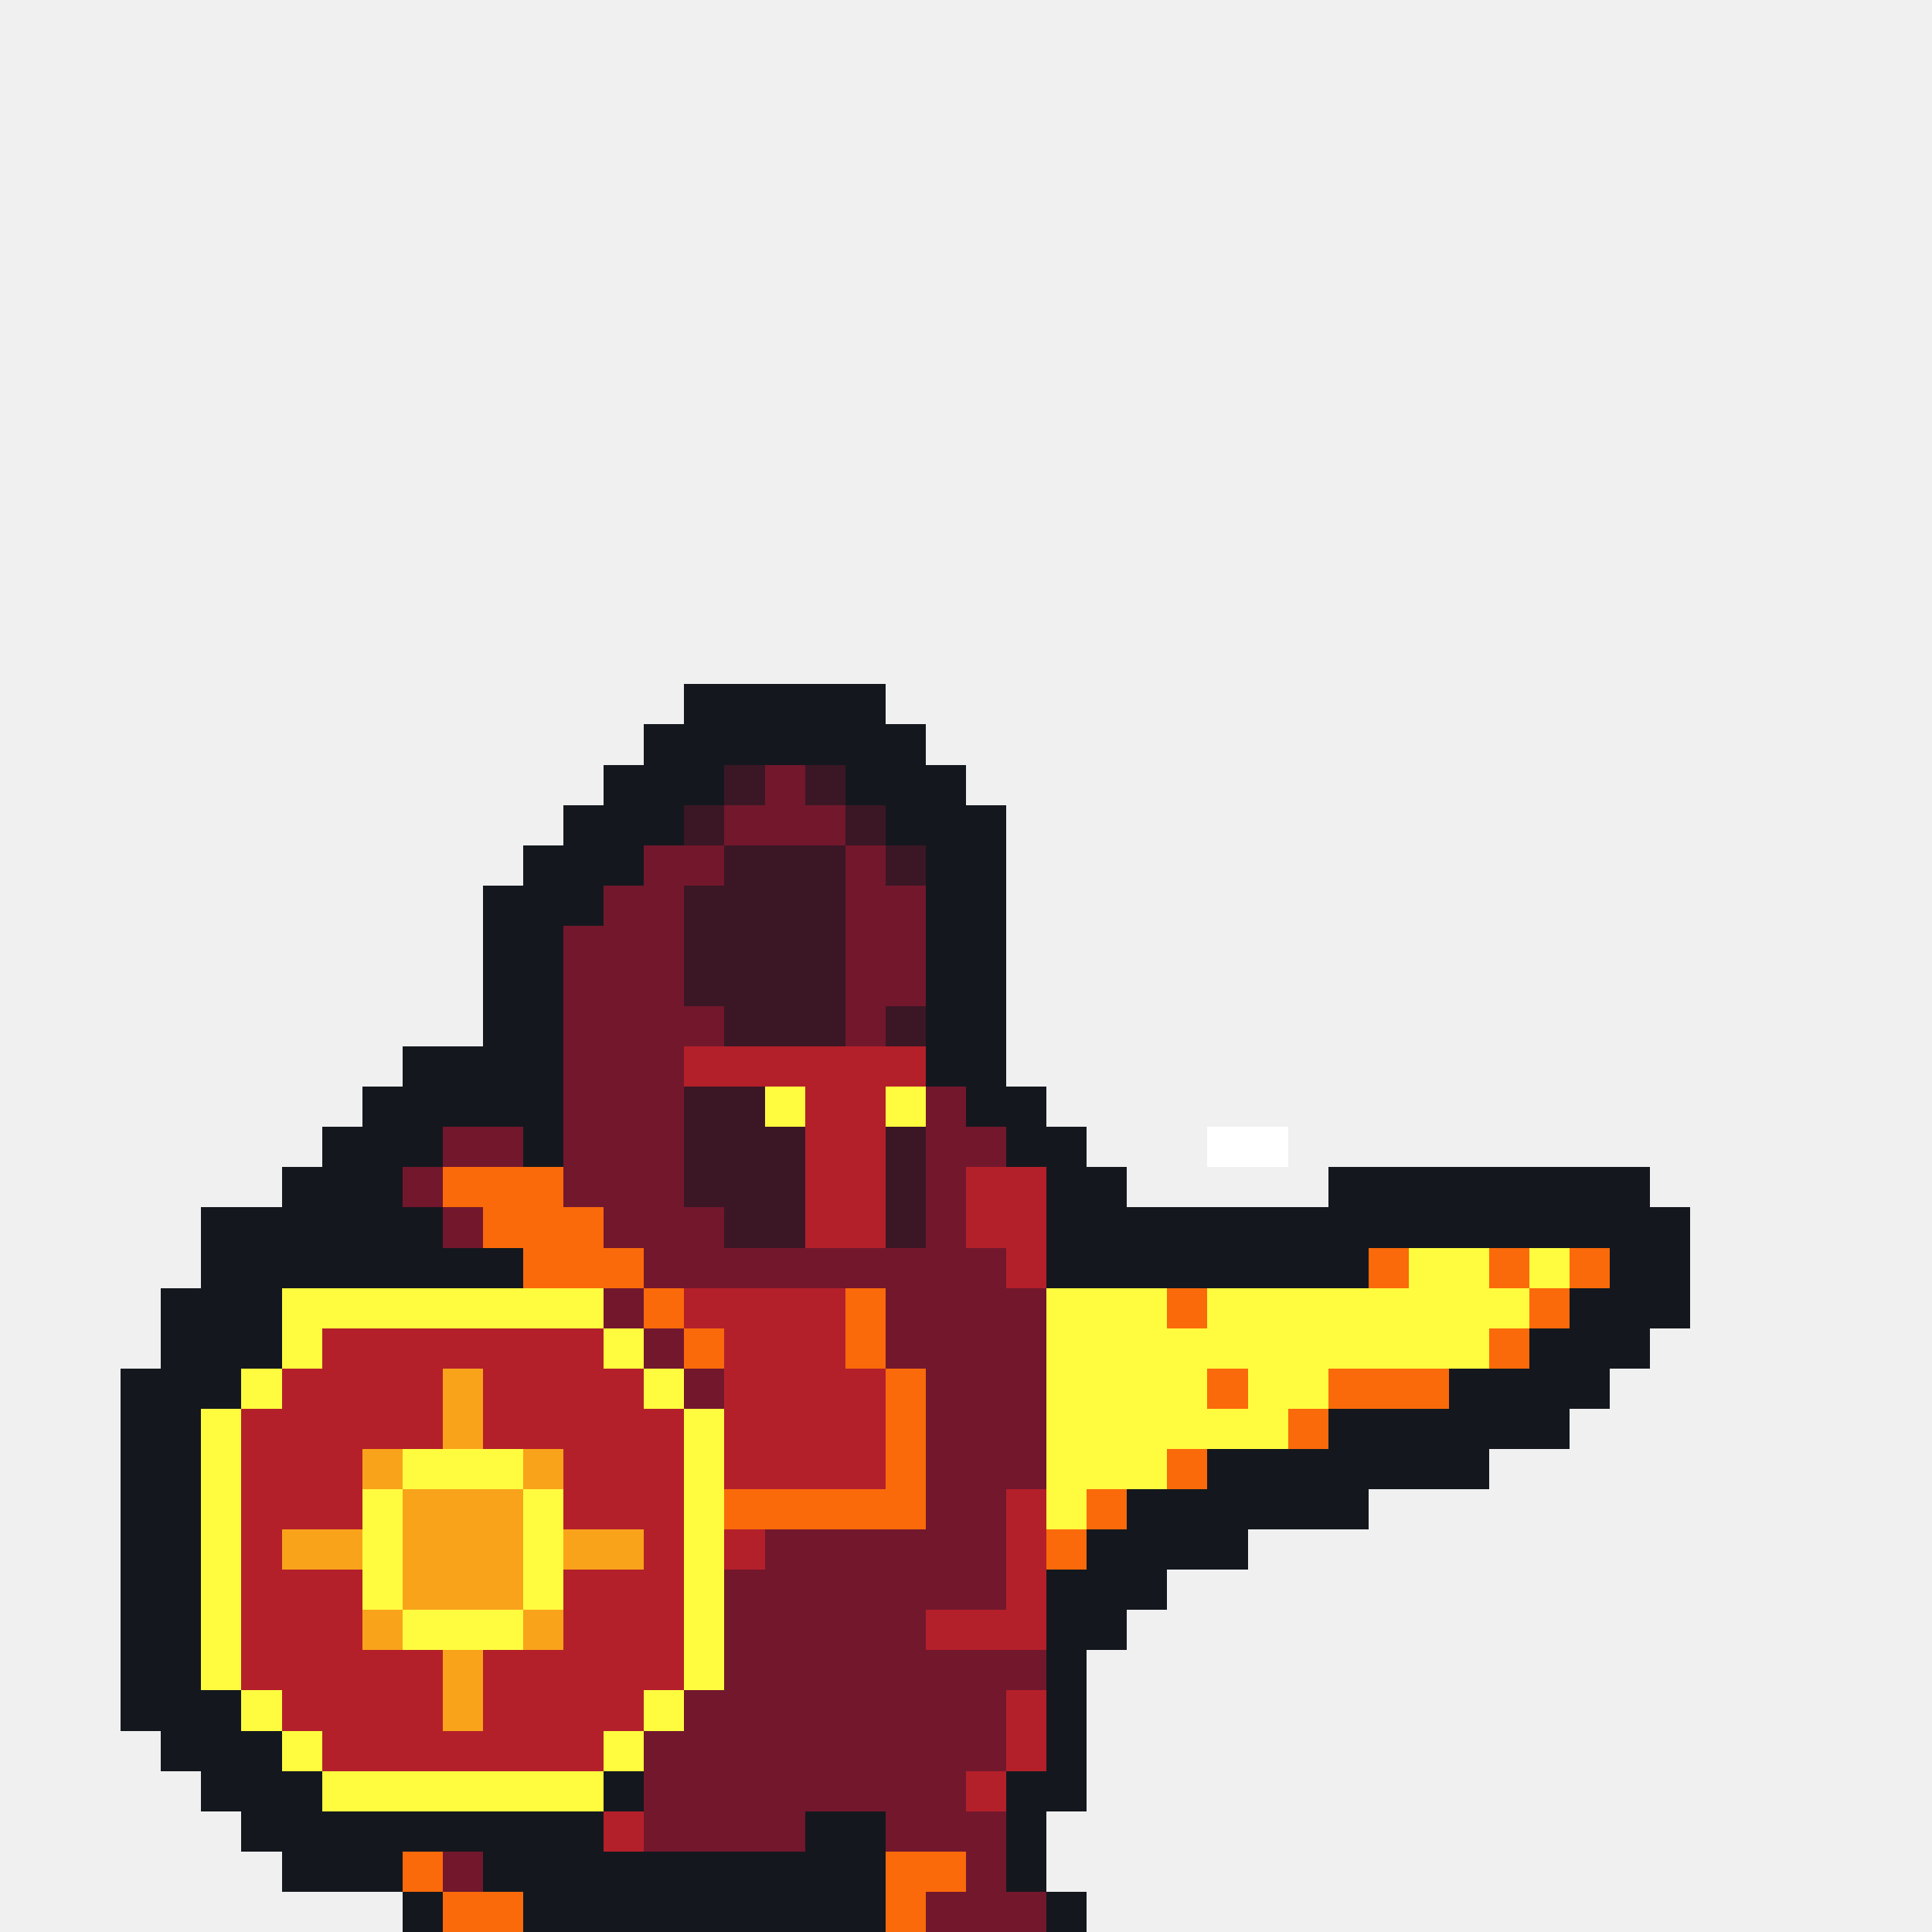
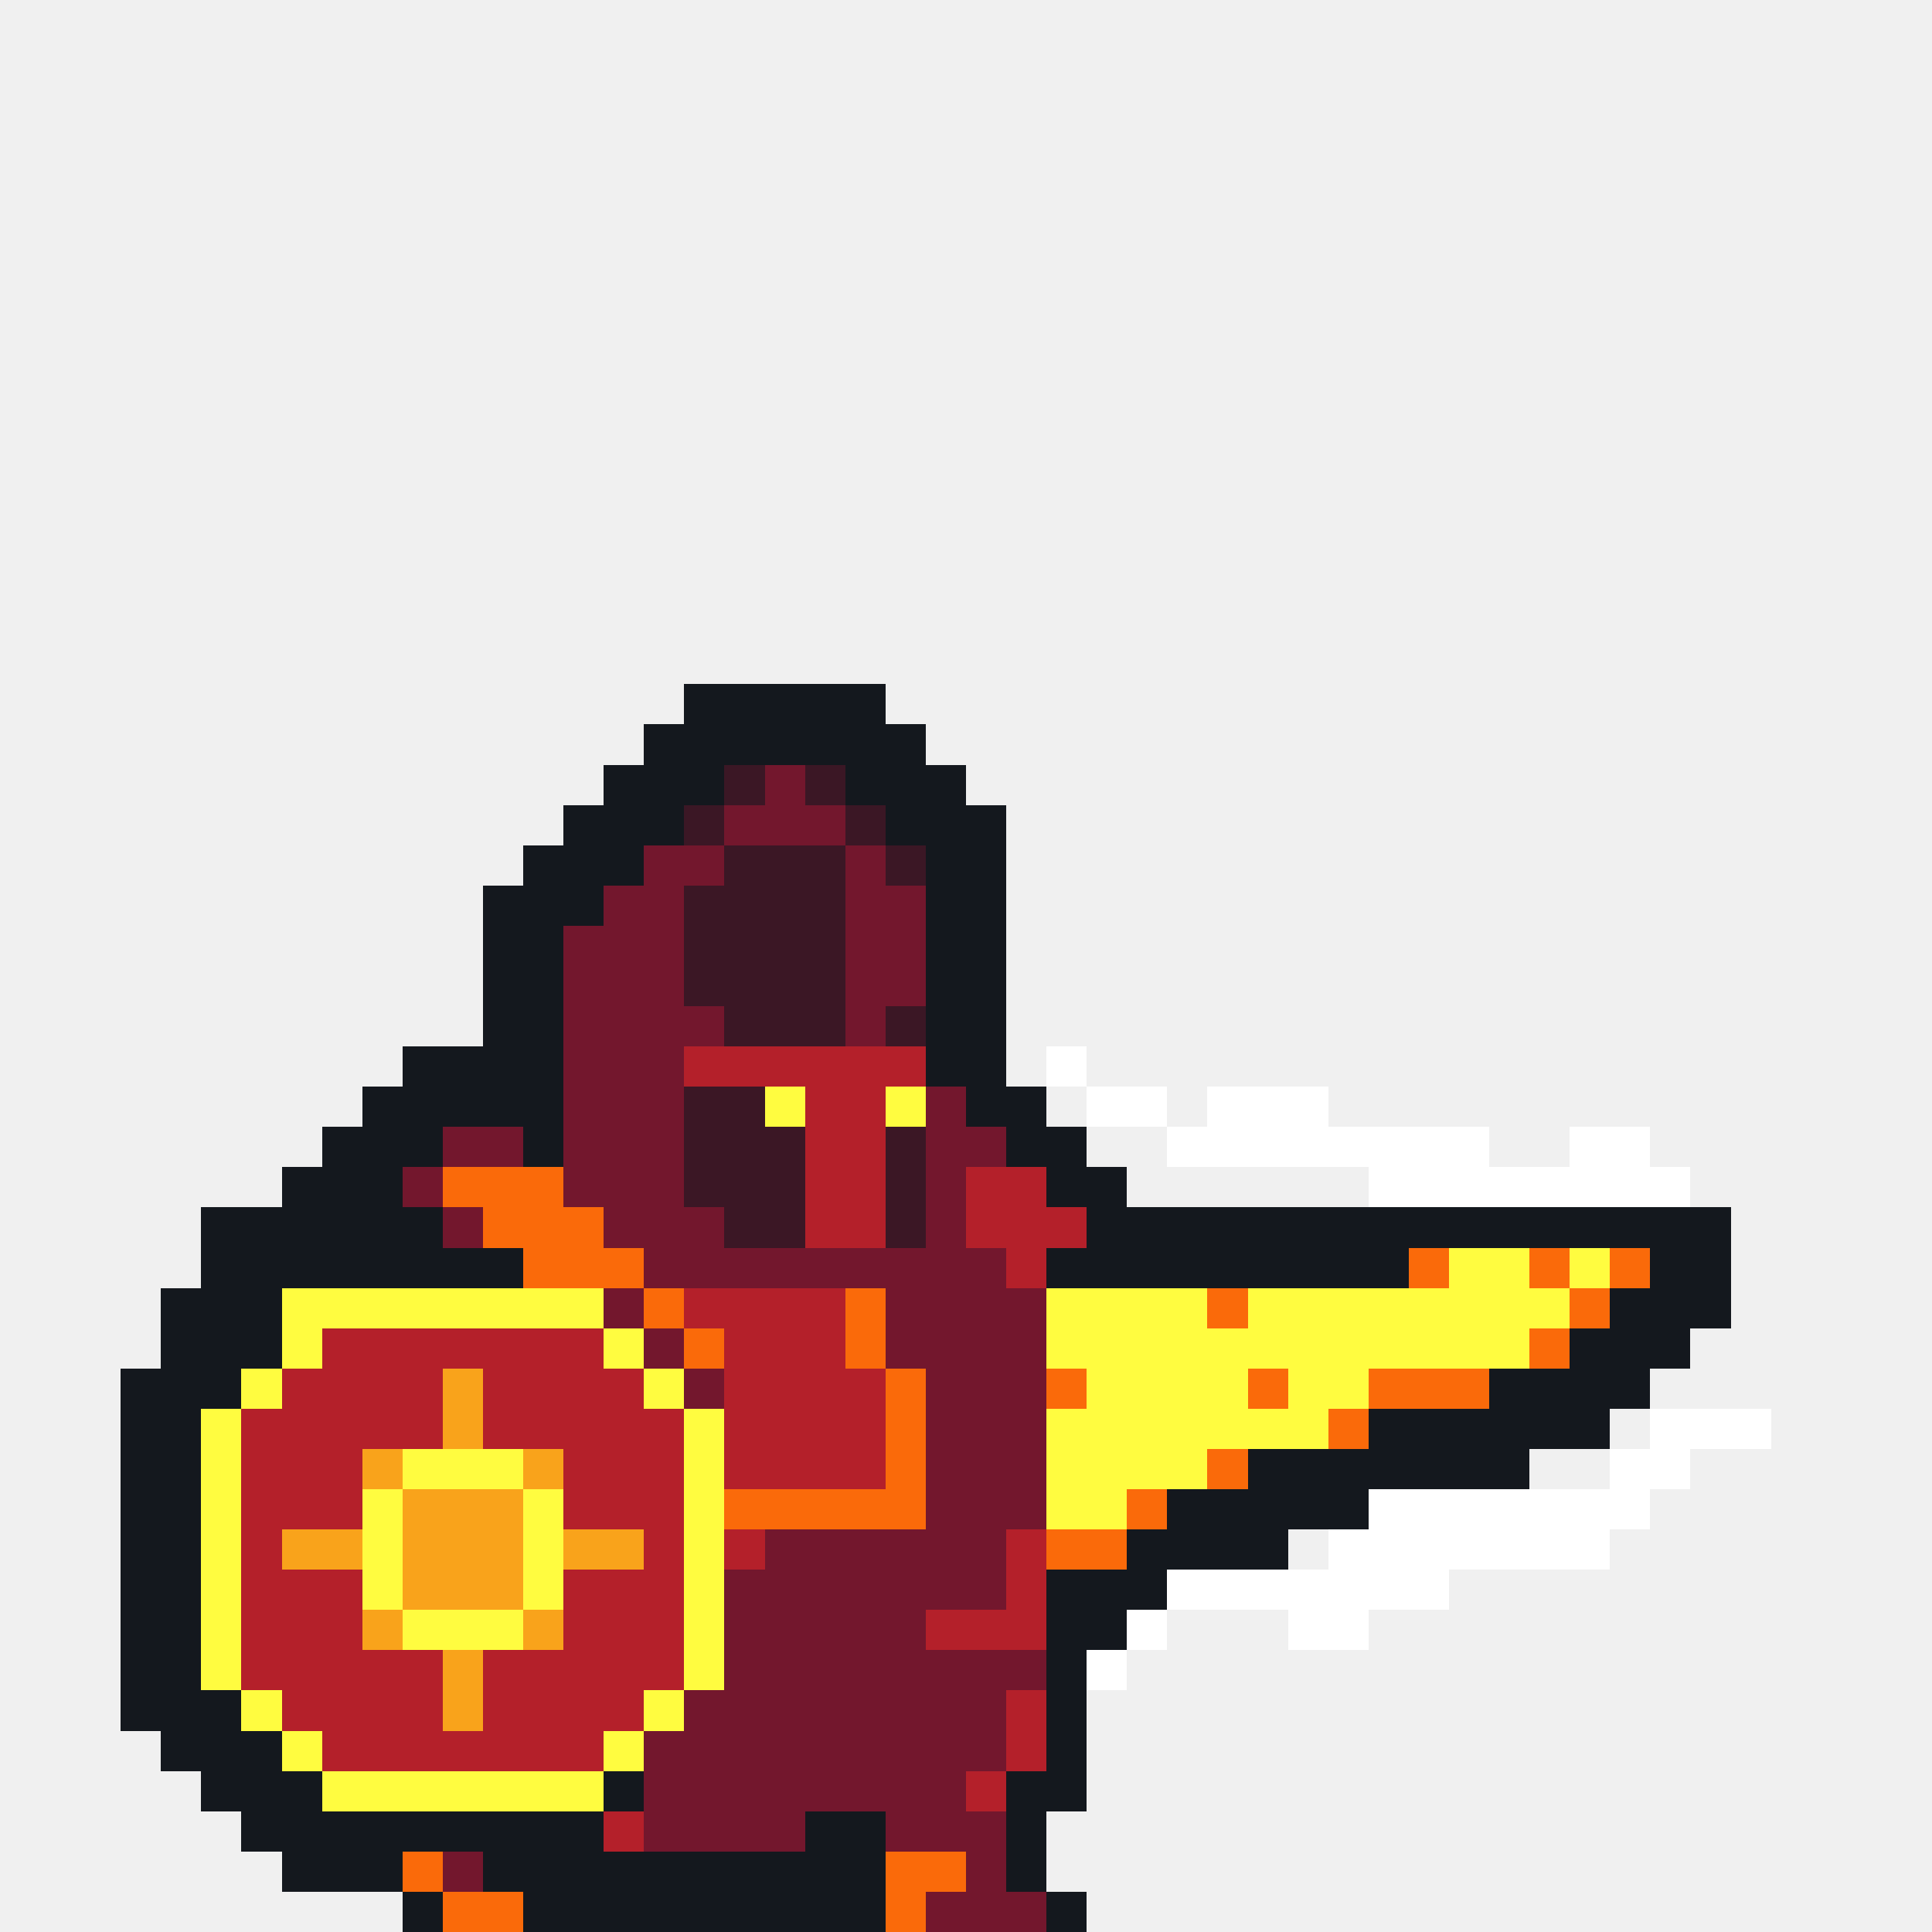
<svg xmlns="http://www.w3.org/2000/svg" version="1.1" width="48" height="48" shape-rendering="crispEdges">
  <rect x="17" y="17" width="5" height="2" fill="#14181E" />
  <rect x="16" y="18" width="1" height="3" fill="#14181E" />
  <rect x="22" y="18" width="1" height="3" fill="#14181E" />
  <rect x="15" y="19" width="1" height="3" fill="#14181E" />
  <rect x="17" y="19" width="1" height="1" fill="#14181E" />
  <rect x="18" y="19" width="1" height="1" fill="#3B1725" />
  <rect x="19" y="19" width="1" height="2" fill="#73172D" />
  <rect x="20" y="19" width="1" height="1" fill="#3B1725" />
  <rect x="21" y="19" width="1" height="1" fill="#14181E" />
  <rect x="23" y="19" width="1" height="8" fill="#14181E" />
  <rect x="14" y="20" width="1" height="3" fill="#14181E" />
  <rect x="17" y="20" width="1" height="1" fill="#3B1725" />
  <rect x="18" y="20" width="1" height="1" fill="#73172D" />
  <rect x="20" y="20" width="1" height="1" fill="#73172D" />
  <rect x="21" y="20" width="1" height="1" fill="#3B1725" />
  <rect x="24" y="20" width="1" height="8" fill="#14181E" />
  <rect x="13" y="21" width="1" height="8" fill="#14181E" />
  <rect x="16" y="21" width="2" height="1" fill="#73172D" />
  <rect x="18" y="21" width="3" height="5" fill="#3B1725" />
  <rect x="21" y="21" width="1" height="5" fill="#73172D" />
  <rect x="22" y="21" width="1" height="1" fill="#3B1725" />
  <rect x="12" y="22" width="1" height="6" fill="#14181E" />
  <rect x="15" y="22" width="2" height="9" fill="#73172D" />
  <rect x="17" y="22" width="1" height="3" fill="#3B1725" />
  <rect x="22" y="22" width="1" height="3" fill="#73172D" />
  <rect x="14" y="23" width="1" height="7" fill="#73172D" />
  <rect x="17" y="25" width="1" height="1" fill="#73172D" />
  <rect x="22" y="25" width="1" height="1" fill="#3B1725" />
  <rect x="10" y="26" width="2" height="2" fill="#14181E" />
  <rect x="17" y="26" width="6" height="1" fill="#B4202A" />
+   <rect x="26" y="26" width="1" height="1" fill="#FFFFFF" />
  <rect x="9" y="27" width="1" height="5" fill="#14181E" />
  <rect x="17" y="27" width="2" height="3" fill="#3B1725" />
  <rect x="19" y="27" width="1" height="1" fill="#FFFC40" />
  <rect x="20" y="27" width="2" height="4" fill="#B4202A" />
  <rect x="22" y="27" width="1" height="1" fill="#FFFC40" />
  <rect x="23" y="27" width="1" height="13" fill="#73172D" />
  <rect x="25" y="27" width="1" height="2" fill="#14181E" />
+   <rect x="27" y="27" width="2" height="1" fill="#FFFFFF" />
+   <rect x="30" y="27" width="3" height="2" fill="#FFFFFF" />
  <rect x="8" y="28" width="1" height="4" fill="#14181E" />
  <rect x="10" y="28" width="1" height="1" fill="#14181E" />
  <rect x="11" y="28" width="2" height="1" fill="#73172D" />
  <rect x="19" y="28" width="1" height="3" fill="#3B1725" />
  <rect x="22" y="28" width="1" height="3" fill="#3B1725" />
  <rect x="24" y="28" width="1" height="1" fill="#73172D" />
-   <rect x="26" y="28" width="1" height="4" fill="#14181E" />
-   <rect x="30" y="28" width="2" height="1" fill="#FFFFFF" />
+   <rect x="26" y="28" width="1" height="2" fill="#14181E" />
+   <rect x="29" y="28" width="1" height="1" fill="#FFFFFF" />
+   <rect x="33" y="28" width="4" height="1" fill="#FFFFFF" />
+   <rect x="39" y="28" width="2" height="2" fill="#FFFFFF" />
  <rect x="7" y="29" width="1" height="3" fill="#14181E" />
  <rect x="10" y="29" width="1" height="1" fill="#73172D" />
  <rect x="11" y="29" width="3" height="1" fill="#FA6A0A" />
  <rect x="24" y="29" width="2" height="2" fill="#B4202A" />
  <rect x="27" y="29" width="1" height="3" fill="#14181E" />
-   <rect x="33" y="29" width="8" height="2" fill="#14181E" />
+   <rect x="34" y="29" width="5" height="1" fill="#FFFFFF" />
+   <rect x="41" y="29" width="1" height="1" fill="#FFFFFF" />
  <rect x="5" y="30" width="2" height="4" fill="#14181E" />
  <rect x="10" y="30" width="1" height="2" fill="#14181E" />
  <rect x="11" y="30" width="1" height="1" fill="#73172D" />
  <rect x="12" y="30" width="3" height="1" fill="#FA6A0A" />
  <rect x="17" y="30" width="1" height="2" fill="#73172D" />
  <rect x="18" y="30" width="1" height="1" fill="#3B1725" />
-   <rect x="28" y="30" width="5" height="2" fill="#14181E" />
-   <rect x="41" y="30" width="1" height="3" fill="#14181E" />
+   <rect x="26" y="30" width="1" height="1" fill="#B4202A" />
+   <rect x="28" y="30" width="15" height="1" fill="#14181E" />
  <rect x="11" y="31" width="2" height="1" fill="#14181E" />
  <rect x="13" y="31" width="3" height="1" fill="#FA6A0A" />
  <rect x="16" y="31" width="1" height="1" fill="#73172D" />
  <rect x="18" y="31" width="5" height="1" fill="#73172D" />
  <rect x="24" y="31" width="1" height="9" fill="#73172D" />
  <rect x="25" y="31" width="1" height="1" fill="#B4202A" />
-   <rect x="33" y="31" width="1" height="1" fill="#14181E" />
-   <rect x="34" y="31" width="1" height="1" fill="#FA6A0A" />
-   <rect x="35" y="31" width="2" height="3" fill="#FFFC40" />
-   <rect x="37" y="31" width="1" height="1" fill="#FA6A0A" />
-   <rect x="38" y="31" width="1" height="1" fill="#FFFC40" />
-   <rect x="39" y="31" width="1" height="1" fill="#FA6A0A" />
-   <rect x="40" y="31" width="1" height="3" fill="#14181E" />
+   <rect x="26" y="31" width="1" height="1" fill="#14181E" />
+   <rect x="28" y="31" width="7" height="1" fill="#14181E" />
+   <rect x="35" y="31" width="1" height="1" fill="#FA6A0A" />
+   <rect x="36" y="31" width="2" height="3" fill="#FFFC40" />
+   <rect x="38" y="31" width="1" height="1" fill="#FA6A0A" />
+   <rect x="39" y="31" width="1" height="1" fill="#FFFC40" />
+   <rect x="40" y="31" width="1" height="1" fill="#FA6A0A" />
+   <rect x="41" y="31" width="2" height="2" fill="#14181E" />
  <rect x="4" y="32" width="1" height="12" fill="#14181E" />
  <rect x="7" y="32" width="8" height="1" fill="#FFFC40" />
  <rect x="15" y="32" width="1" height="1" fill="#73172D" />
  <rect x="16" y="32" width="1" height="1" fill="#FA6A0A" />
  <rect x="17" y="32" width="4" height="1" fill="#B4202A" />
  <rect x="21" y="32" width="1" height="2" fill="#FA6A0A" />
  <rect x="22" y="32" width="1" height="2" fill="#73172D" />
-   <rect x="25" y="32" width="1" height="5" fill="#73172D" />
-   <rect x="26" y="32" width="3" height="5" fill="#FFFC40" />
-   <rect x="29" y="32" width="1" height="1" fill="#FA6A0A" />
-   <rect x="30" y="32" width="5" height="2" fill="#FFFC40" />
-   <rect x="37" y="32" width="1" height="1" fill="#FFFC40" />
-   <rect x="38" y="32" width="1" height="1" fill="#FA6A0A" />
-   <rect x="39" y="32" width="1" height="3" fill="#14181E" />
+   <rect x="25" y="32" width="1" height="6" fill="#73172D" />
+   <rect x="26" y="32" width="4" height="2" fill="#FFFC40" />
+   <rect x="30" y="32" width="1" height="1" fill="#FA6A0A" />
+   <rect x="31" y="32" width="5" height="2" fill="#FFFC40" />
+   <rect x="38" y="32" width="1" height="1" fill="#FFFC40" />
+   <rect x="39" y="32" width="1" height="1" fill="#FA6A0A" />
+   <rect x="40" y="32" width="1" height="3" fill="#14181E" />
  <rect x="7" y="33" width="1" height="1" fill="#FFFC40" />
  <rect x="8" y="33" width="7" height="1" fill="#B4202A" />
  <rect x="15" y="33" width="1" height="1" fill="#FFFC40" />
  <rect x="16" y="33" width="1" height="1" fill="#73172D" />
  <rect x="17" y="33" width="1" height="1" fill="#FA6A0A" />
  <rect x="18" y="33" width="3" height="4" fill="#B4202A" />
-   <rect x="29" y="33" width="1" height="3" fill="#FFFC40" />
-   <rect x="37" y="33" width="1" height="1" fill="#FA6A0A" />
-   <rect x="38" y="33" width="1" height="3" fill="#14181E" />
+   <rect x="30" y="33" width="1" height="3" fill="#FFFC40" />
+   <rect x="38" y="33" width="1" height="1" fill="#FA6A0A" />
+   <rect x="39" y="33" width="1" height="3" fill="#14181E" />
+   <rect x="41" y="33" width="1" height="1" fill="#14181E" />
  <rect x="3" y="34" width="1" height="9" fill="#14181E" />
  <rect x="5" y="34" width="1" height="1" fill="#14181E" />
  <rect x="6" y="34" width="1" height="1" fill="#FFFC40" />
  <rect x="7" y="34" width="4" height="2" fill="#B4202A" />
  <rect x="11" y="34" width="1" height="2" fill="#F9A31B" />
  <rect x="12" y="34" width="4" height="2" fill="#B4202A" />
  <rect x="16" y="34" width="1" height="1" fill="#FFFC40" />
  <rect x="17" y="34" width="1" height="1" fill="#73172D" />
  <rect x="21" y="34" width="1" height="3" fill="#B4202A" />
  <rect x="22" y="34" width="1" height="4" fill="#FA6A0A" />
-   <rect x="30" y="34" width="1" height="1" fill="#FA6A0A" />
-   <rect x="31" y="34" width="2" height="1" fill="#FFFC40" />
-   <rect x="33" y="34" width="3" height="1" fill="#FA6A0A" />
-   <rect x="36" y="34" width="2" height="2" fill="#14181E" />
+   <rect x="26" y="34" width="1" height="1" fill="#FA6A0A" />
+   <rect x="27" y="34" width="3" height="3" fill="#FFFC40" />
+   <rect x="31" y="34" width="1" height="1" fill="#FA6A0A" />
+   <rect x="32" y="34" width="2" height="1" fill="#FFFC40" />
+   <rect x="34" y="34" width="3" height="1" fill="#FA6A0A" />
+   <rect x="37" y="34" width="2" height="2" fill="#14181E" />
  <rect x="5" y="35" width="1" height="7" fill="#FFFC40" />
  <rect x="6" y="35" width="1" height="7" fill="#B4202A" />
  <rect x="16" y="35" width="1" height="7" fill="#B4202A" />
  <rect x="17" y="35" width="1" height="7" fill="#FFFC40" />
-   <rect x="30" y="35" width="2" height="1" fill="#FFFC40" />
-   <rect x="32" y="35" width="1" height="1" fill="#FA6A0A" />
-   <rect x="33" y="35" width="3" height="2" fill="#14181E" />
+   <rect x="26" y="35" width="1" height="3" fill="#FFFC40" />
+   <rect x="31" y="35" width="2" height="1" fill="#FFFC40" />
+   <rect x="33" y="35" width="1" height="1" fill="#FA6A0A" />
+   <rect x="34" y="35" width="3" height="2" fill="#14181E" />
+   <rect x="41" y="35" width="3" height="1" fill="#FFFFFF" />
  <rect x="7" y="36" width="2" height="2" fill="#B4202A" />
  <rect x="9" y="36" width="1" height="1" fill="#F9A31B" />
  <rect x="10" y="36" width="3" height="1" fill="#FFFC40" />
  <rect x="13" y="36" width="1" height="1" fill="#F9A31B" />
  <rect x="14" y="36" width="2" height="2" fill="#B4202A" />
-   <rect x="29" y="36" width="1" height="1" fill="#FA6A0A" />
-   <rect x="30" y="36" width="3" height="2" fill="#14181E" />
-   <rect x="36" y="36" width="1" height="1" fill="#14181E" />
+   <rect x="30" y="36" width="1" height="1" fill="#FA6A0A" />
+   <rect x="31" y="36" width="3" height="2" fill="#14181E" />
+   <rect x="37" y="36" width="1" height="1" fill="#14181E" />
+   <rect x="40" y="36" width="2" height="1" fill="#FFFFFF" />
  <rect x="9" y="37" width="1" height="3" fill="#FFFC40" />
  <rect x="10" y="37" width="3" height="3" fill="#F9A31B" />
  <rect x="13" y="37" width="1" height="3" fill="#FFFC40" />
  <rect x="18" y="37" width="4" height="1" fill="#FA6A0A" />
-   <rect x="25" y="37" width="1" height="4" fill="#B4202A" />
-   <rect x="26" y="37" width="1" height="1" fill="#FFFC40" />
-   <rect x="27" y="37" width="1" height="1" fill="#FA6A0A" />
-   <rect x="28" y="37" width="2" height="2" fill="#14181E" />
-   <rect x="33" y="37" width="1" height="1" fill="#14181E" />
+   <rect x="27" y="37" width="1" height="1" fill="#FFFC40" />
+   <rect x="28" y="37" width="1" height="1" fill="#FA6A0A" />
+   <rect x="29" y="37" width="2" height="2" fill="#14181E" />
+   <rect x="34" y="37" width="7" height="1" fill="#FFFFFF" />
  <rect x="7" y="38" width="2" height="1" fill="#F9A31B" />
  <rect x="14" y="38" width="2" height="1" fill="#F9A31B" />
  <rect x="18" y="38" width="1" height="1" fill="#B4202A" />
  <rect x="19" y="38" width="4" height="7" fill="#73172D" />
-   <rect x="26" y="38" width="1" height="1" fill="#FA6A0A" />
-   <rect x="27" y="38" width="1" height="3" fill="#14181E" />
-   <rect x="30" y="38" width="1" height="1" fill="#14181E" />
+   <rect x="25" y="38" width="1" height="3" fill="#B4202A" />
+   <rect x="26" y="38" width="2" height="1" fill="#FA6A0A" />
+   <rect x="28" y="38" width="1" height="2" fill="#14181E" />
+   <rect x="31" y="38" width="1" height="1" fill="#14181E" />
+   <rect x="33" y="38" width="7" height="1" fill="#FFFFFF" />
  <rect x="7" y="39" width="2" height="4" fill="#B4202A" />
  <rect x="14" y="39" width="2" height="4" fill="#B4202A" />
  <rect x="18" y="39" width="1" height="7" fill="#73172D" />
-   <rect x="26" y="39" width="1" height="6" fill="#14181E" />
-   <rect x="28" y="39" width="1" height="1" fill="#14181E" />
+   <rect x="26" y="39" width="2" height="2" fill="#14181E" />
+   <rect x="29" y="39" width="7" height="1" fill="#FFFFFF" />
  <rect x="9" y="40" width="1" height="1" fill="#F9A31B" />
  <rect x="10" y="40" width="3" height="1" fill="#FFFC40" />
  <rect x="13" y="40" width="1" height="1" fill="#F9A31B" />
  <rect x="23" y="40" width="2" height="1" fill="#B4202A" />
+   <rect x="28" y="40" width="1" height="1" fill="#FFFFFF" />
+   <rect x="32" y="40" width="2" height="1" fill="#FFFFFF" />
  <rect x="9" y="41" width="2" height="3" fill="#B4202A" />
  <rect x="11" y="41" width="1" height="2" fill="#F9A31B" />
  <rect x="12" y="41" width="2" height="3" fill="#B4202A" />
  <rect x="23" y="41" width="3" height="1" fill="#73172D" />
+   <rect x="26" y="41" width="1" height="4" fill="#14181E" />
+   <rect x="27" y="41" width="1" height="1" fill="#FFFFFF" />
  <rect x="5" y="42" width="1" height="3" fill="#14181E" />
  <rect x="6" y="42" width="1" height="1" fill="#FFFC40" />
  <rect x="16" y="42" width="1" height="1" fill="#FFFC40" />
  <rect x="17" y="42" width="1" height="4" fill="#73172D" />
  <rect x="23" y="42" width="2" height="2" fill="#73172D" />
  <rect x="25" y="42" width="1" height="2" fill="#B4202A" />
  <rect x="6" y="43" width="1" height="3" fill="#14181E" />
  <rect x="7" y="43" width="1" height="1" fill="#FFFC40" />
  <rect x="8" y="43" width="1" height="1" fill="#B4202A" />
  <rect x="11" y="43" width="1" height="1" fill="#B4202A" />
  <rect x="14" y="43" width="1" height="1" fill="#B4202A" />
  <rect x="15" y="43" width="1" height="1" fill="#FFFC40" />
  <rect x="16" y="43" width="1" height="3" fill="#73172D" />
  <rect x="7" y="44" width="1" height="3" fill="#14181E" />
  <rect x="8" y="44" width="7" height="1" fill="#FFFC40" />
  <rect x="15" y="44" width="1" height="1" fill="#14181E" />
  <rect x="23" y="44" width="1" height="2" fill="#73172D" />
  <rect x="24" y="44" width="1" height="1" fill="#B4202A" />
  <rect x="25" y="44" width="1" height="3" fill="#14181E" />
  <rect x="8" y="45" width="7" height="1" fill="#14181E" />
  <rect x="15" y="45" width="1" height="1" fill="#B4202A" />
  <rect x="19" y="45" width="1" height="1" fill="#73172D" />
  <rect x="20" y="45" width="2" height="3" fill="#14181E" />
  <rect x="22" y="45" width="1" height="1" fill="#73172D" />
  <rect x="24" y="45" width="1" height="3" fill="#73172D" />
  <rect x="8" y="46" width="2" height="1" fill="#14181E" />
  <rect x="10" y="46" width="1" height="1" fill="#FA6A0A" />
  <rect x="11" y="46" width="1" height="1" fill="#73172D" />
  <rect x="12" y="46" width="8" height="1" fill="#14181E" />
  <rect x="22" y="46" width="2" height="1" fill="#FA6A0A" />
  <rect x="10" y="47" width="1" height="1" fill="#14181E" />
  <rect x="11" y="47" width="2" height="1" fill="#FA6A0A" />
  <rect x="13" y="47" width="7" height="1" fill="#14181E" />
  <rect x="22" y="47" width="1" height="1" fill="#FA6A0A" />
  <rect x="23" y="47" width="1" height="1" fill="#73172D" />
  <rect x="25" y="47" width="1" height="1" fill="#73172D" />
  <rect x="26" y="47" width="1" height="1" fill="#14181E" />
</svg>
